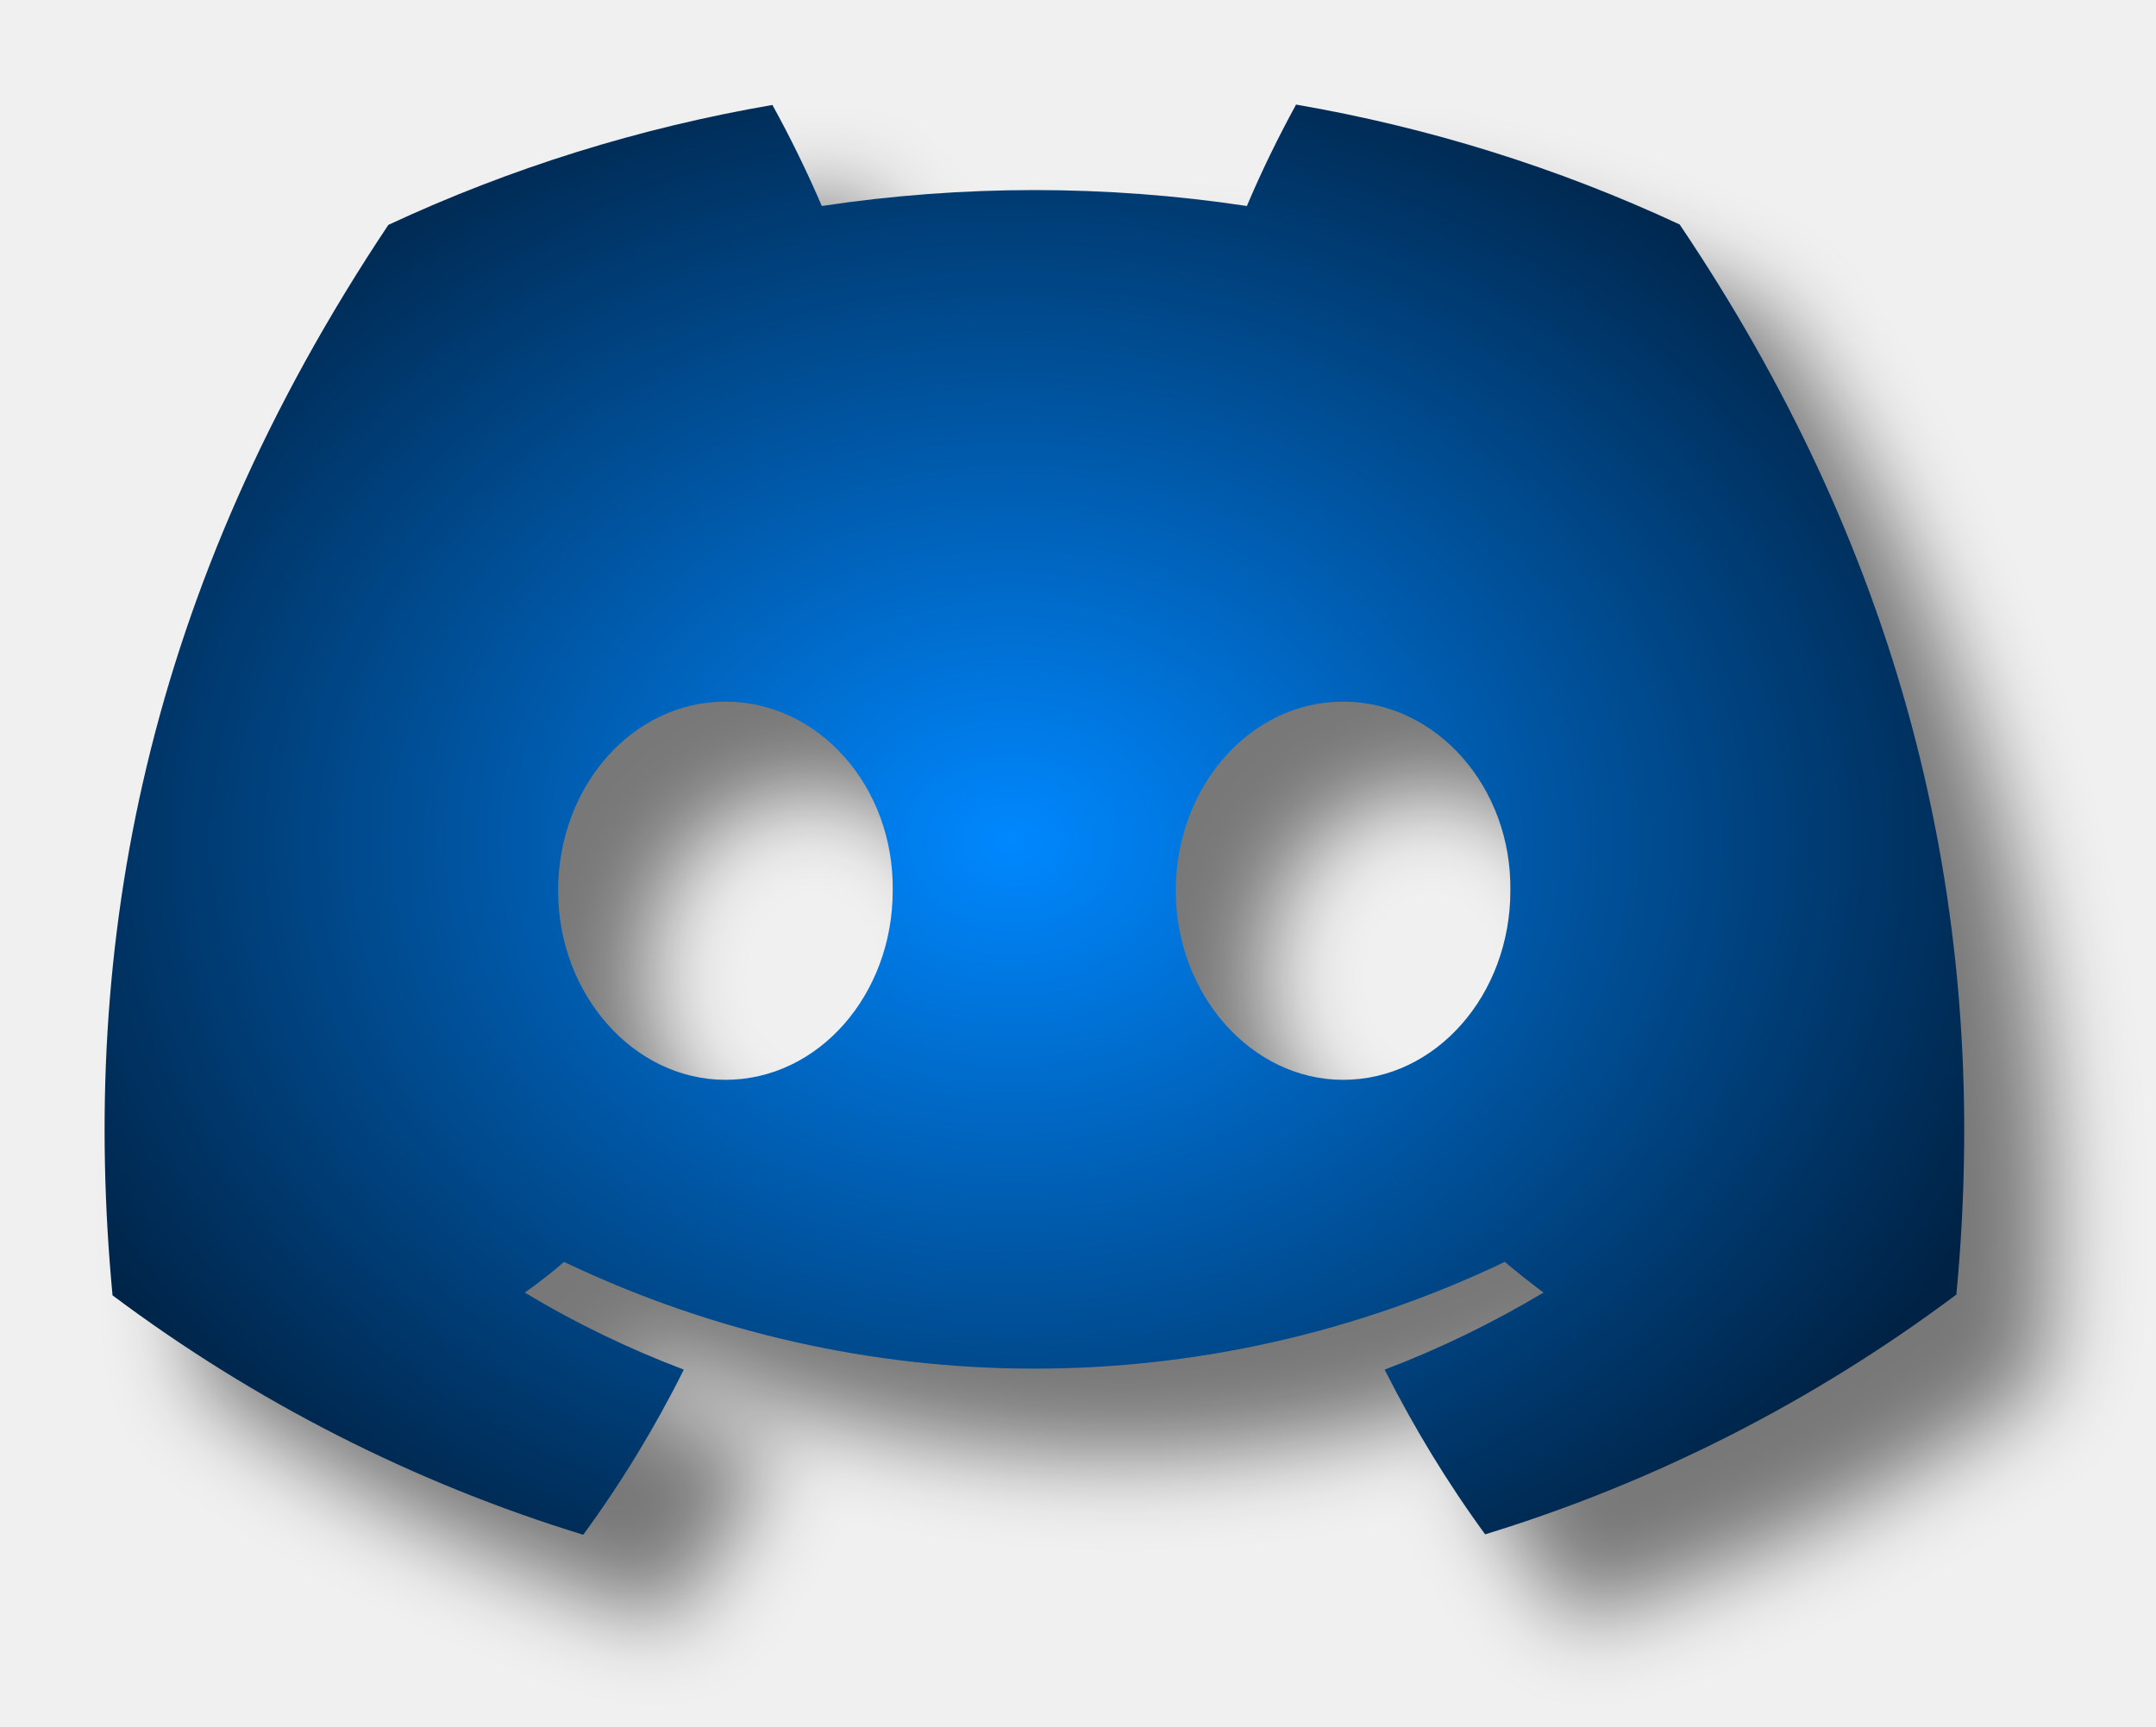
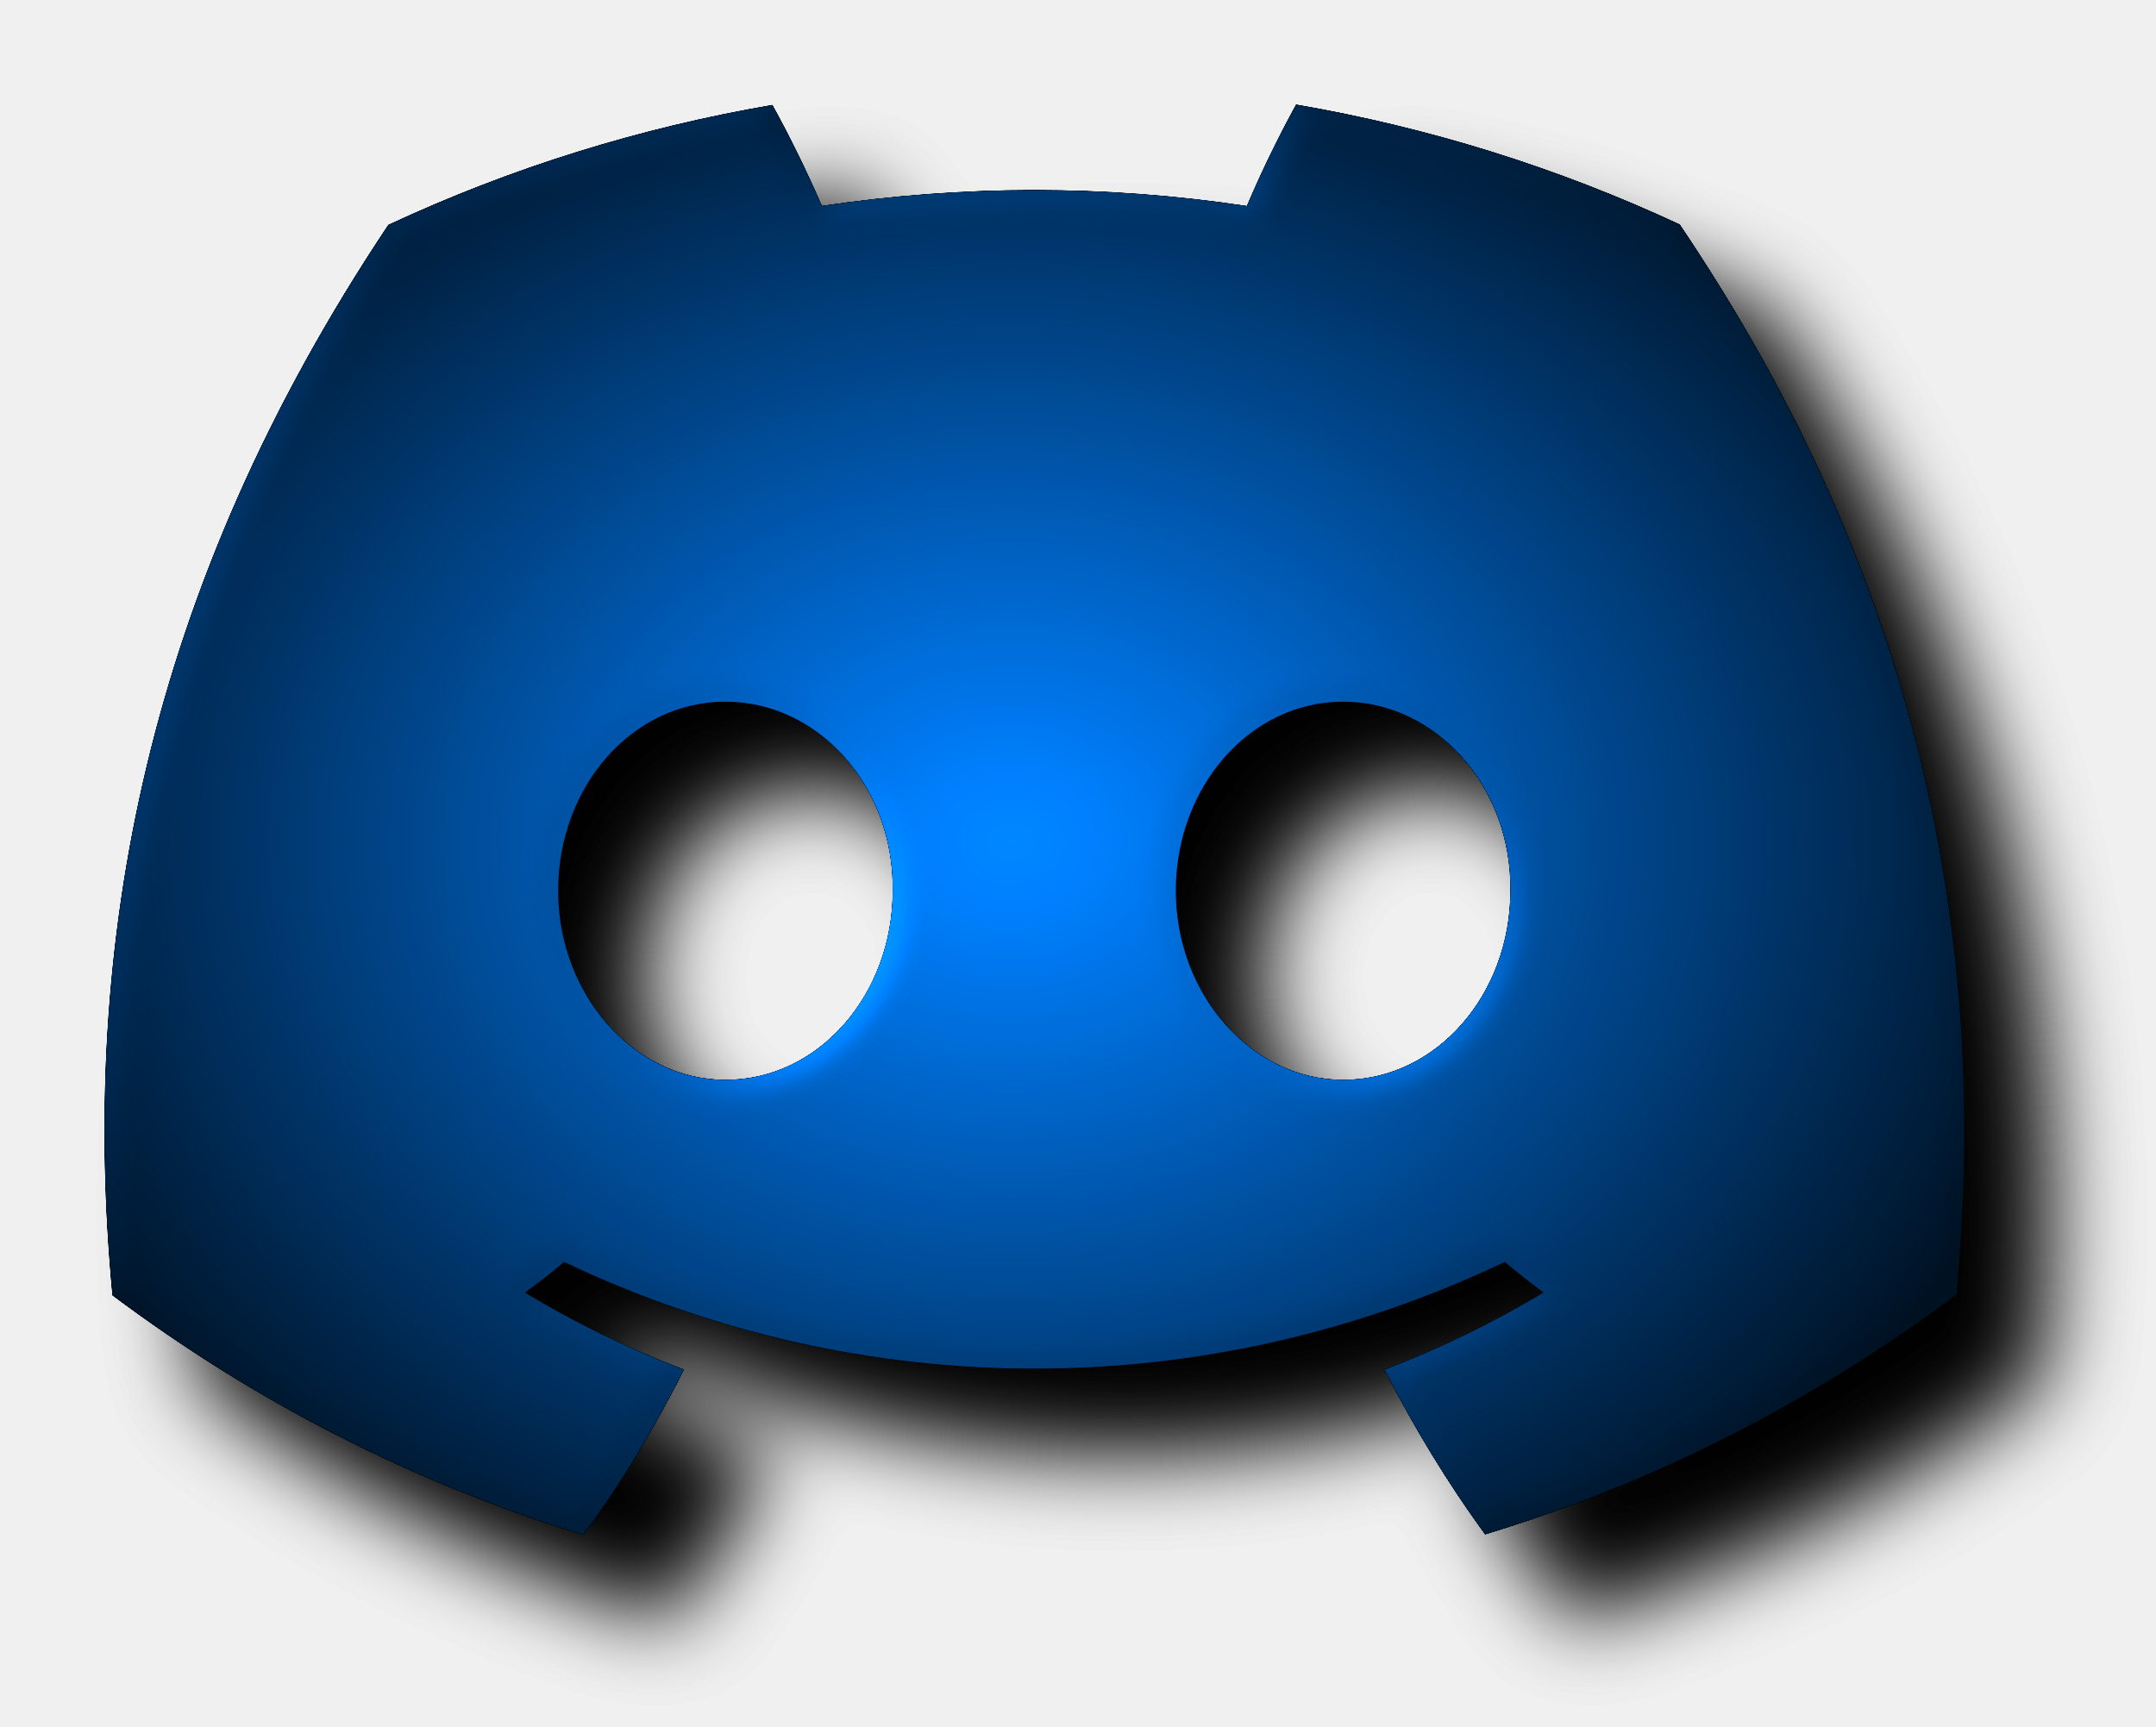
- <svg xmlns="http://www.w3.org/2000/svg" xmlns:xlink="http://www.w3.org/1999/xlink" version="1.1" id="svg1" width="128" height="102.522">
-   <defs id="defs1">
-     <linearGradient id="linearGradient418">
-       <stop style="stop-color:#0088ff;stop-opacity:1;" offset="0" id="stop418" />
-       <stop style="stop-color:#002244;stop-opacity:1;" offset="1" id="stop419" />
-     </linearGradient>
-     <filter style="color-interpolation-filters:sRGB" id="filter103" x="-0.056" y="-0.073" width="1.159" height="1.207">
-       <feFlood result="flood" in="SourceGraphic" flood-opacity="0.498" flood-color="rgb(0,0,0)" id="feFlood102" />
-       <feGaussianBlur result="blur" in="SourceGraphic" stdDeviation="1.5" id="feGaussianBlur102" />
-       <feOffset result="offset" in="blur" dx="3" dy="3" id="feOffset102" />
-       <feComposite result="comp1" operator="in" in="flood" in2="offset" id="feComposite102" />
-       <feComposite result="comp2" operator="over" in="SourceGraphic" in2="comp1" id="feComposite103" />
+ <svg xmlns="http://www.w3.org/2000/svg" width="128" height="102.52" version="1.1">
+   <defs>
+     <filter id="b" x="-.075" y="-.098" width="1.197" height="1.256" color-interpolation-filters="sRGB">
+       <feFlood flood-color="rgb(0,0,0)" flood-opacity=".498" in="SourceGraphic" result="flood" />
+       <feGaussianBlur in="SourceGraphic" result="blur" stdDeviation="1.5" />
+       <feOffset dx="3" dy="3" in="blur" result="offset" />
+       <feComposite in="flood" in2="offset" operator="in" result="comp1" />
+       <feComposite in="SourceGraphic" in2="comp1" result="fbSourceGraphic" />
+       <feColorMatrix in="fbSourceGraphic" result="fbSourceGraphicAlpha" values="0 0 0 -1 0 0 0 0 -1 0 0 0 0 -1 0 0 0 0 1 0" />
+       <feGaussianBlur in="fbSourceGraphic" result="blur" stdDeviation="0.5" />
+       <feDiffuseLighting lighting-color="rgb(255,255,255)" result="diffuse" surfaceScale="10">
+         <feDistantLight azimuth="45" elevation="165" />
+       </feDiffuseLighting>
+       <feComposite in="diffuse" in2="diffuse" k1="1" operator="arithmetic" result="composite1" />
+       <feComposite in="composite1" in2="fbSourceGraphic" k1="1" k3="1" operator="arithmetic" result="composite2" />
    </filter>
-     <radialGradient xlink:href="#linearGradient418" id="radialGradient419" cx="34.781" cy="29.697" fx="34.781" fy="29.697" r="37.1" gradientTransform="matrix(1,0,0,0.8009532,2.3179564e-8,5.19818)" gradientUnits="userSpaceOnUse" spreadMethod="pad" />
+     <radialGradient id="a" cx="34.781" cy="29.697" r="37.1" gradientTransform="matrix(1 0 0 .80095 2.318e-8 5.1982)" gradientUnits="userSpaceOnUse">
+       <stop stop-color="#0080ff" offset="0" />
+       <stop stop-color="#012" offset="1" />
+     </radialGradient>
  </defs>
-   <path fill="white" d="M 57.806,7.727 C 53.596,5.765 49.158,4.385 44.605,3.6 c -0.621,1.137 -1.19,2.3 -1.693,3.491 -4.844,-0.731 -9.781,-0.731 -14.628,0 C 27.77,5.9 27.204,4.737 26.583,3.613 22.014,4.399 17.576,5.779 13.366,7.741 4.996,20.286 2.738,32.532 3.873,44.59 c 4.898,3.667 10.376,6.455 16.199,8.241 1.309,-1.786 2.47,-3.694 3.462,-5.684 -1.891,-0.717 -3.724,-1.597 -5.468,-2.652 0.464,-0.338 0.912,-0.676 1.347,-1.056 10.257,4.899 22.114,4.899 32.375,0 0.435,0.366 0.883,0.718 1.331,1.056 -1.741,1.042 -3.577,1.935 -5.465,2.652 1.005,1.99 2.153,3.884 3.459,5.67 5.823,-1.786 11.3,-4.574 16.199,-8.241 h 0.016 C 68.658,30.611 65.056,18.486 57.806,7.727 Z M 24.967,37.171 c -3.158,0 -5.759,-2.937 -5.759,-6.509 0,-3.572 2.537,-6.509 5.759,-6.509 3.222,0 5.807,2.937 5.756,6.509 0,3.572 -2.55,6.509 -5.756,6.509 z m 21.257,0 c -3.158,0 -5.759,-2.937 -5.759,-6.509 0,-3.572 2.55,-6.509 5.759,-6.509 3.206,0 5.807,2.937 5.756,6.509 0,3.572 -2.55,6.509 -5.756,6.509 z" id="path1" style="fill:url(#radialGradient419);filter:url(#filter103)" transform="scale(1.725067)" />
+   <path transform="scale(1.7251)" d="m57.806 7.727c-4.21-1.962-8.648-3.343-13.201-4.127-0.621 1.137-1.19 2.3-1.693 3.491-4.844-0.731-9.781-0.731-14.628 0-0.515-1.191-1.081-2.355-1.702-3.478-4.569 0.785-9.006 2.165-13.217 4.128-8.37 12.545-10.628 24.791-9.493 36.848 4.898 3.667 10.376 6.455 16.199 8.241 1.309-1.786 2.47-3.694 3.462-5.684-1.891-0.717-3.724-1.597-5.468-2.652 0.464-0.338 0.912-0.676 1.347-1.056 10.257 4.899 22.114 4.899 32.375 0 0.435 0.366 0.883 0.718 1.331 1.056-1.741 1.042-3.577 1.935-5.465 2.652 1.005 1.99 2.153 3.884 3.459 5.67 5.823-1.786 11.3-4.574 16.199-8.241h0.016c1.331-13.966-2.272-26.091-9.521-36.849zm-32.839 29.444c-3.158 0-5.759-2.937-5.759-6.509 0-3.572 2.537-6.509 5.759-6.509 3.222 0 5.807 2.937 5.756 6.509 0 3.572-2.55 6.509-5.756 6.509zm21.257 0c-3.158 0-5.759-2.937-5.759-6.509 0-3.572 2.55-6.509 5.759-6.509 3.206 0 5.807 2.937 5.756 6.509 0 3.572-2.55 6.509-5.756 6.509z" fill="url(#a)" filter="url(#b)" />
</svg>
